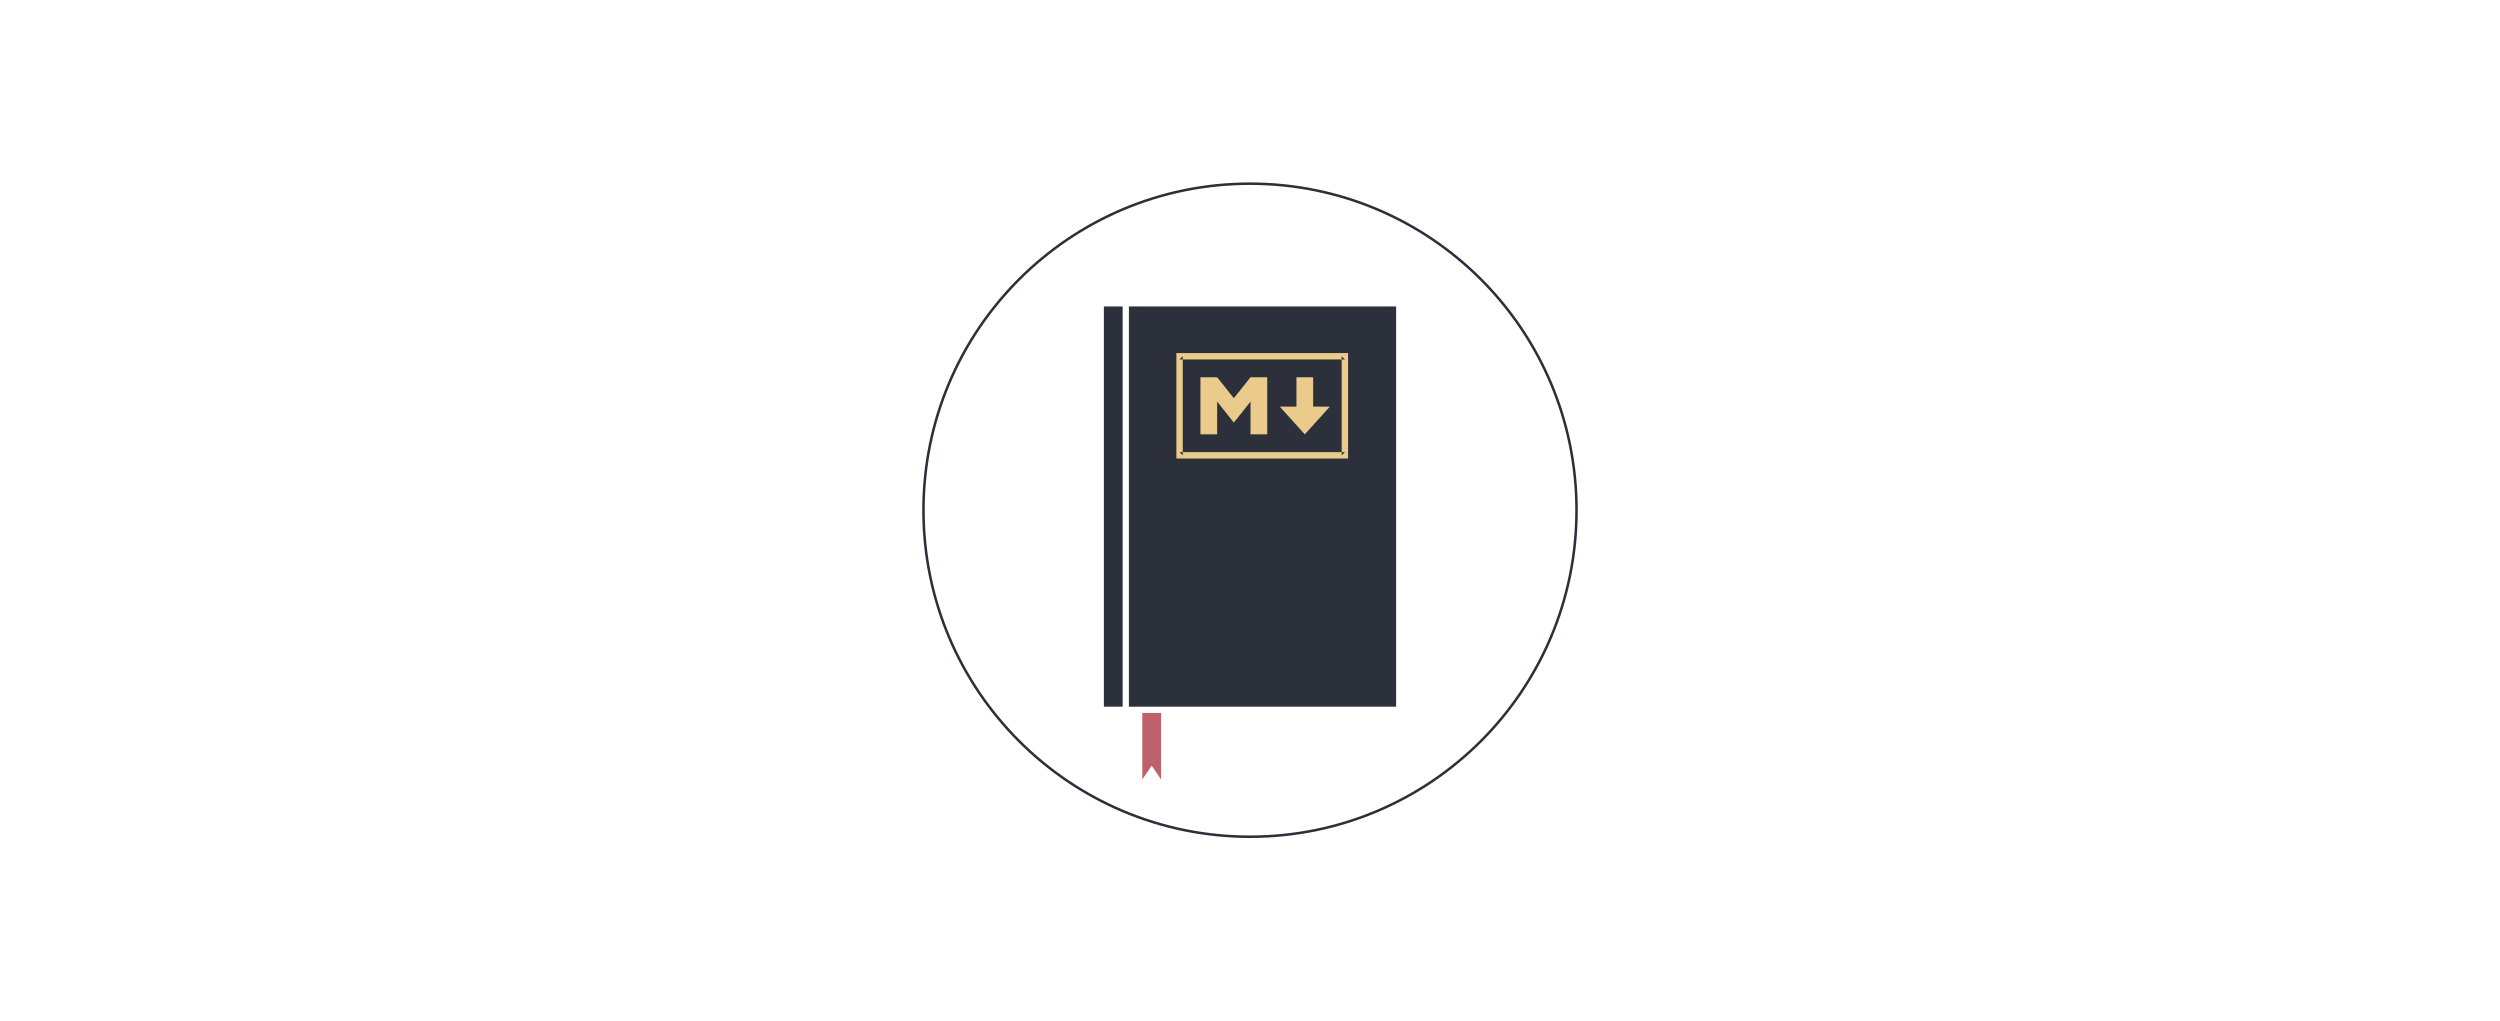
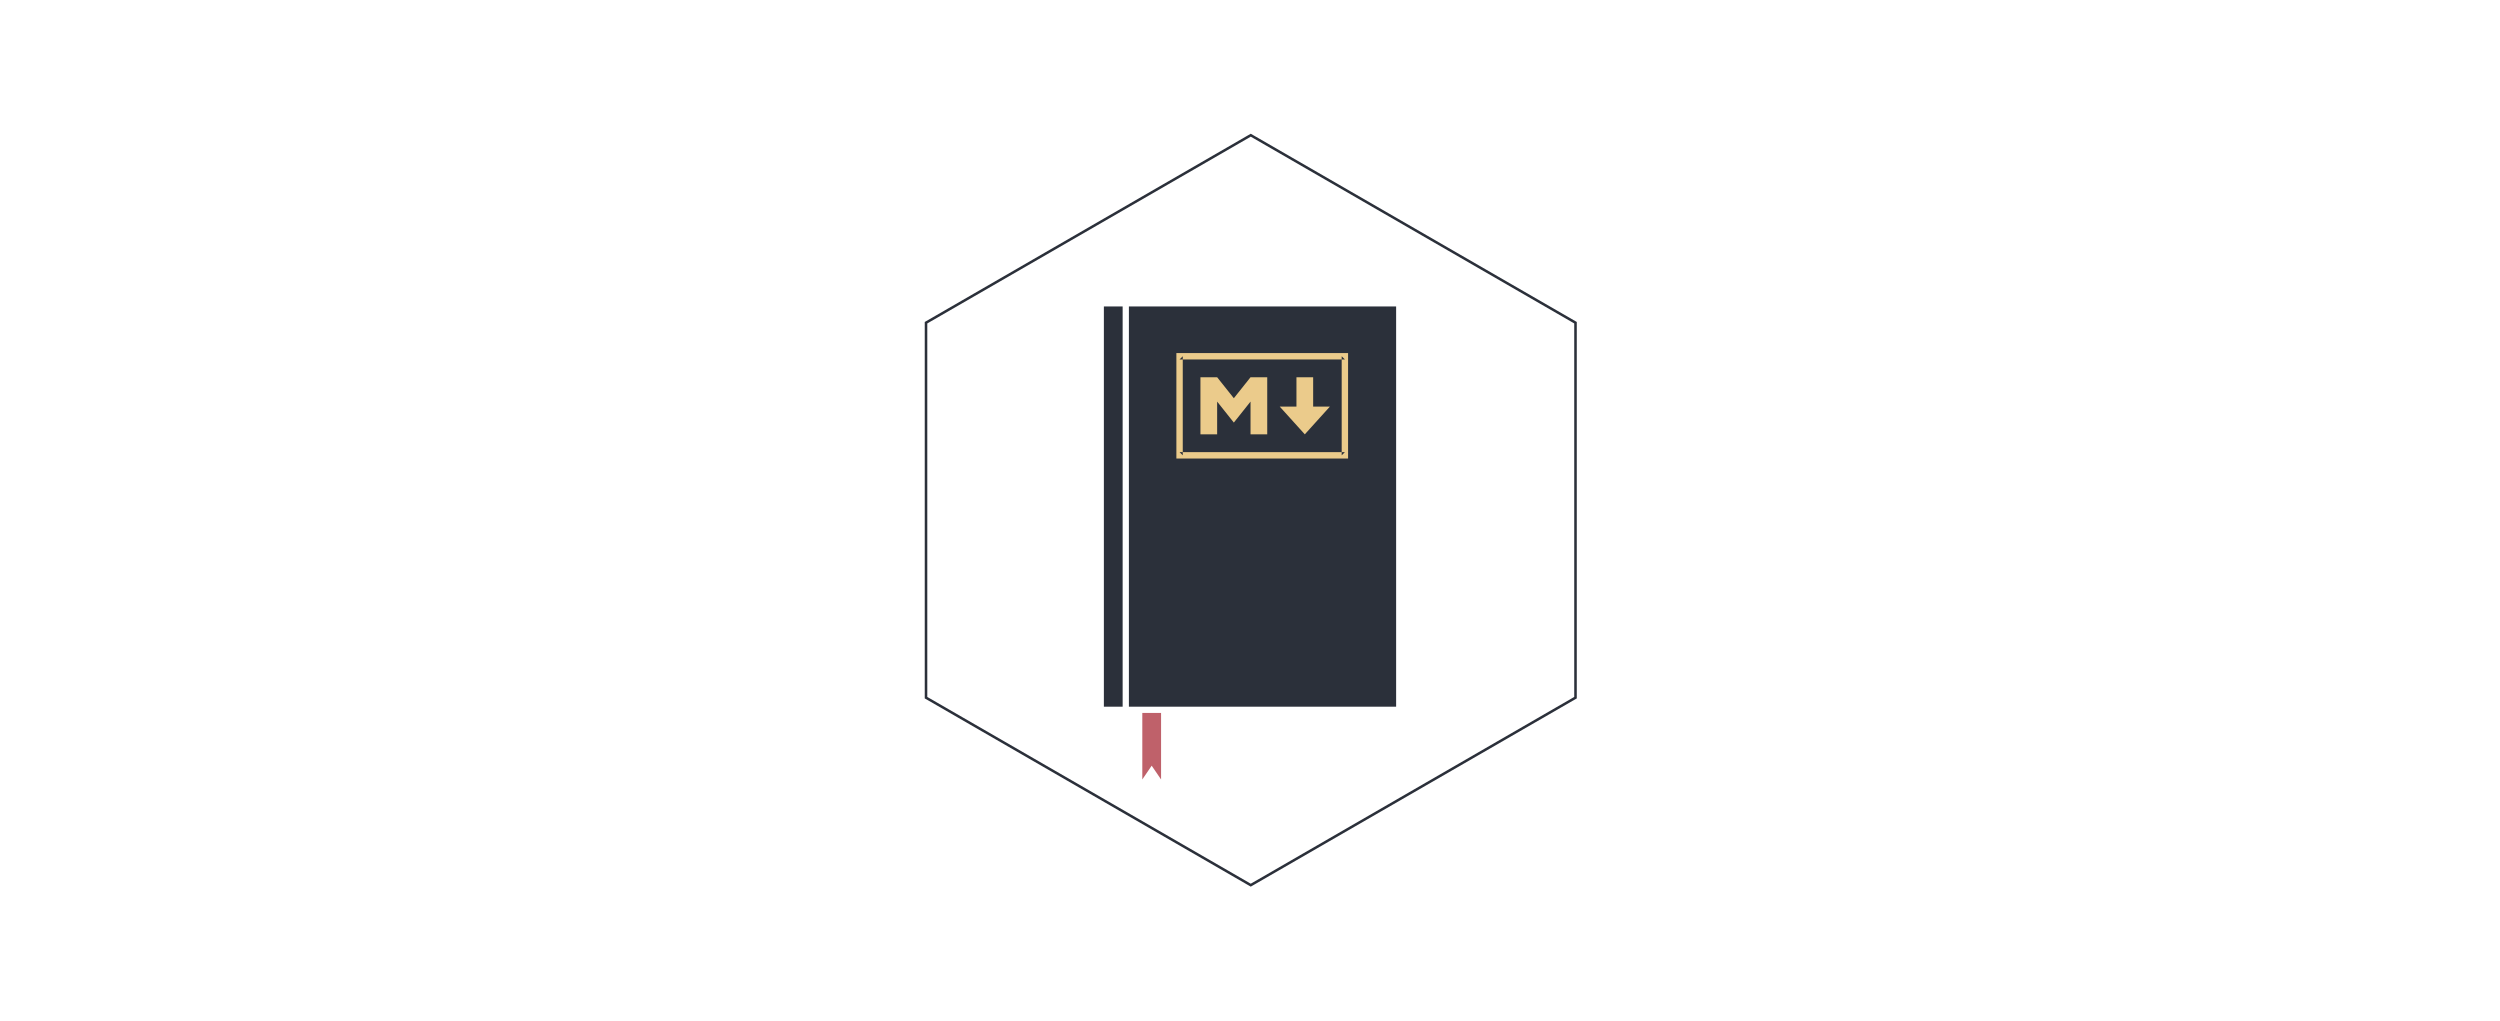
<svg xmlns="http://www.w3.org/2000/svg" width="980px" height="400px" viewBox="0 0 980 400" version="1.1">
  <defs />
  <g id="Page-1" stroke="none" stroke-width="1" fill="none" fill-rule="evenodd">
    <g id="github-banner" transform="translate(-16, -21)">
      <g id="Oval-1-+-noun_6571_cc" transform="translate(378, 93)">
-         <circle id="Oval-1" stroke="#2B303A" cx="128" cy="128" r="128" />
        <g id="noun_6571_cc" transform="translate(70.5, 48)">
          <rect id="Rectangle-path" fill="#2B303A" x="10.027" y="0.131" width="104.756" height="156.892" />
          <rect id="Rectangle-path" fill="#2B303A" x="0.217" y="0.131" width="7.358" height="156.892" />
          <polygon id="Shape" fill="#BF616A" points="22.639 159.481 15.283 159.481 15.283 185.554 18.96 180.147 22.639 185.554" />
          <g id="markdown-mark" transform="translate(27.89087, 17.64883)" fill="#EBCB8B">
            <path d="M10.182,32.612 L10.182,10.229 L16.728,10.229 L23.273,18.458 L29.819,10.229 L36.364,10.229 L36.364,32.612 L29.819,32.612 L29.819,19.775 L23.273,28.004 L16.728,19.775 L16.728,32.612 L10.182,32.612 Z M51.092,32.612 L41.274,21.75 L47.819,21.75 L47.819,10.229 L54.365,10.229 L54.365,21.75 L60.911,21.75 L51.092,32.612 Z" id="Shape" />
            <path d="M66.802,3.25 L65.552,2 L65.552,40.841 L66.802,39.591 L2,39.591 L3.25,40.841 L3.25,2 L2,3.25 L66.802,3.25 Z M0.75,0.75 L0.75,2 L0.75,40.841 L0.75,42.091 L2,42.091 L66.802,42.091 L68.052,42.091 L68.052,40.841 L68.052,2 L68.052,0.75 L66.802,0.75 L2,0.75 L0.75,0.75 Z" id="Rectangle-path" />
          </g>
        </g>
      </g>
+       <polygon id="Polygon" stroke="#2B303A" points="506.299 74 633.599 147.496 633.599 294.489 506.299 367.985 379 294.489 379 147.496" />
    </g>
  </g>
</svg>
